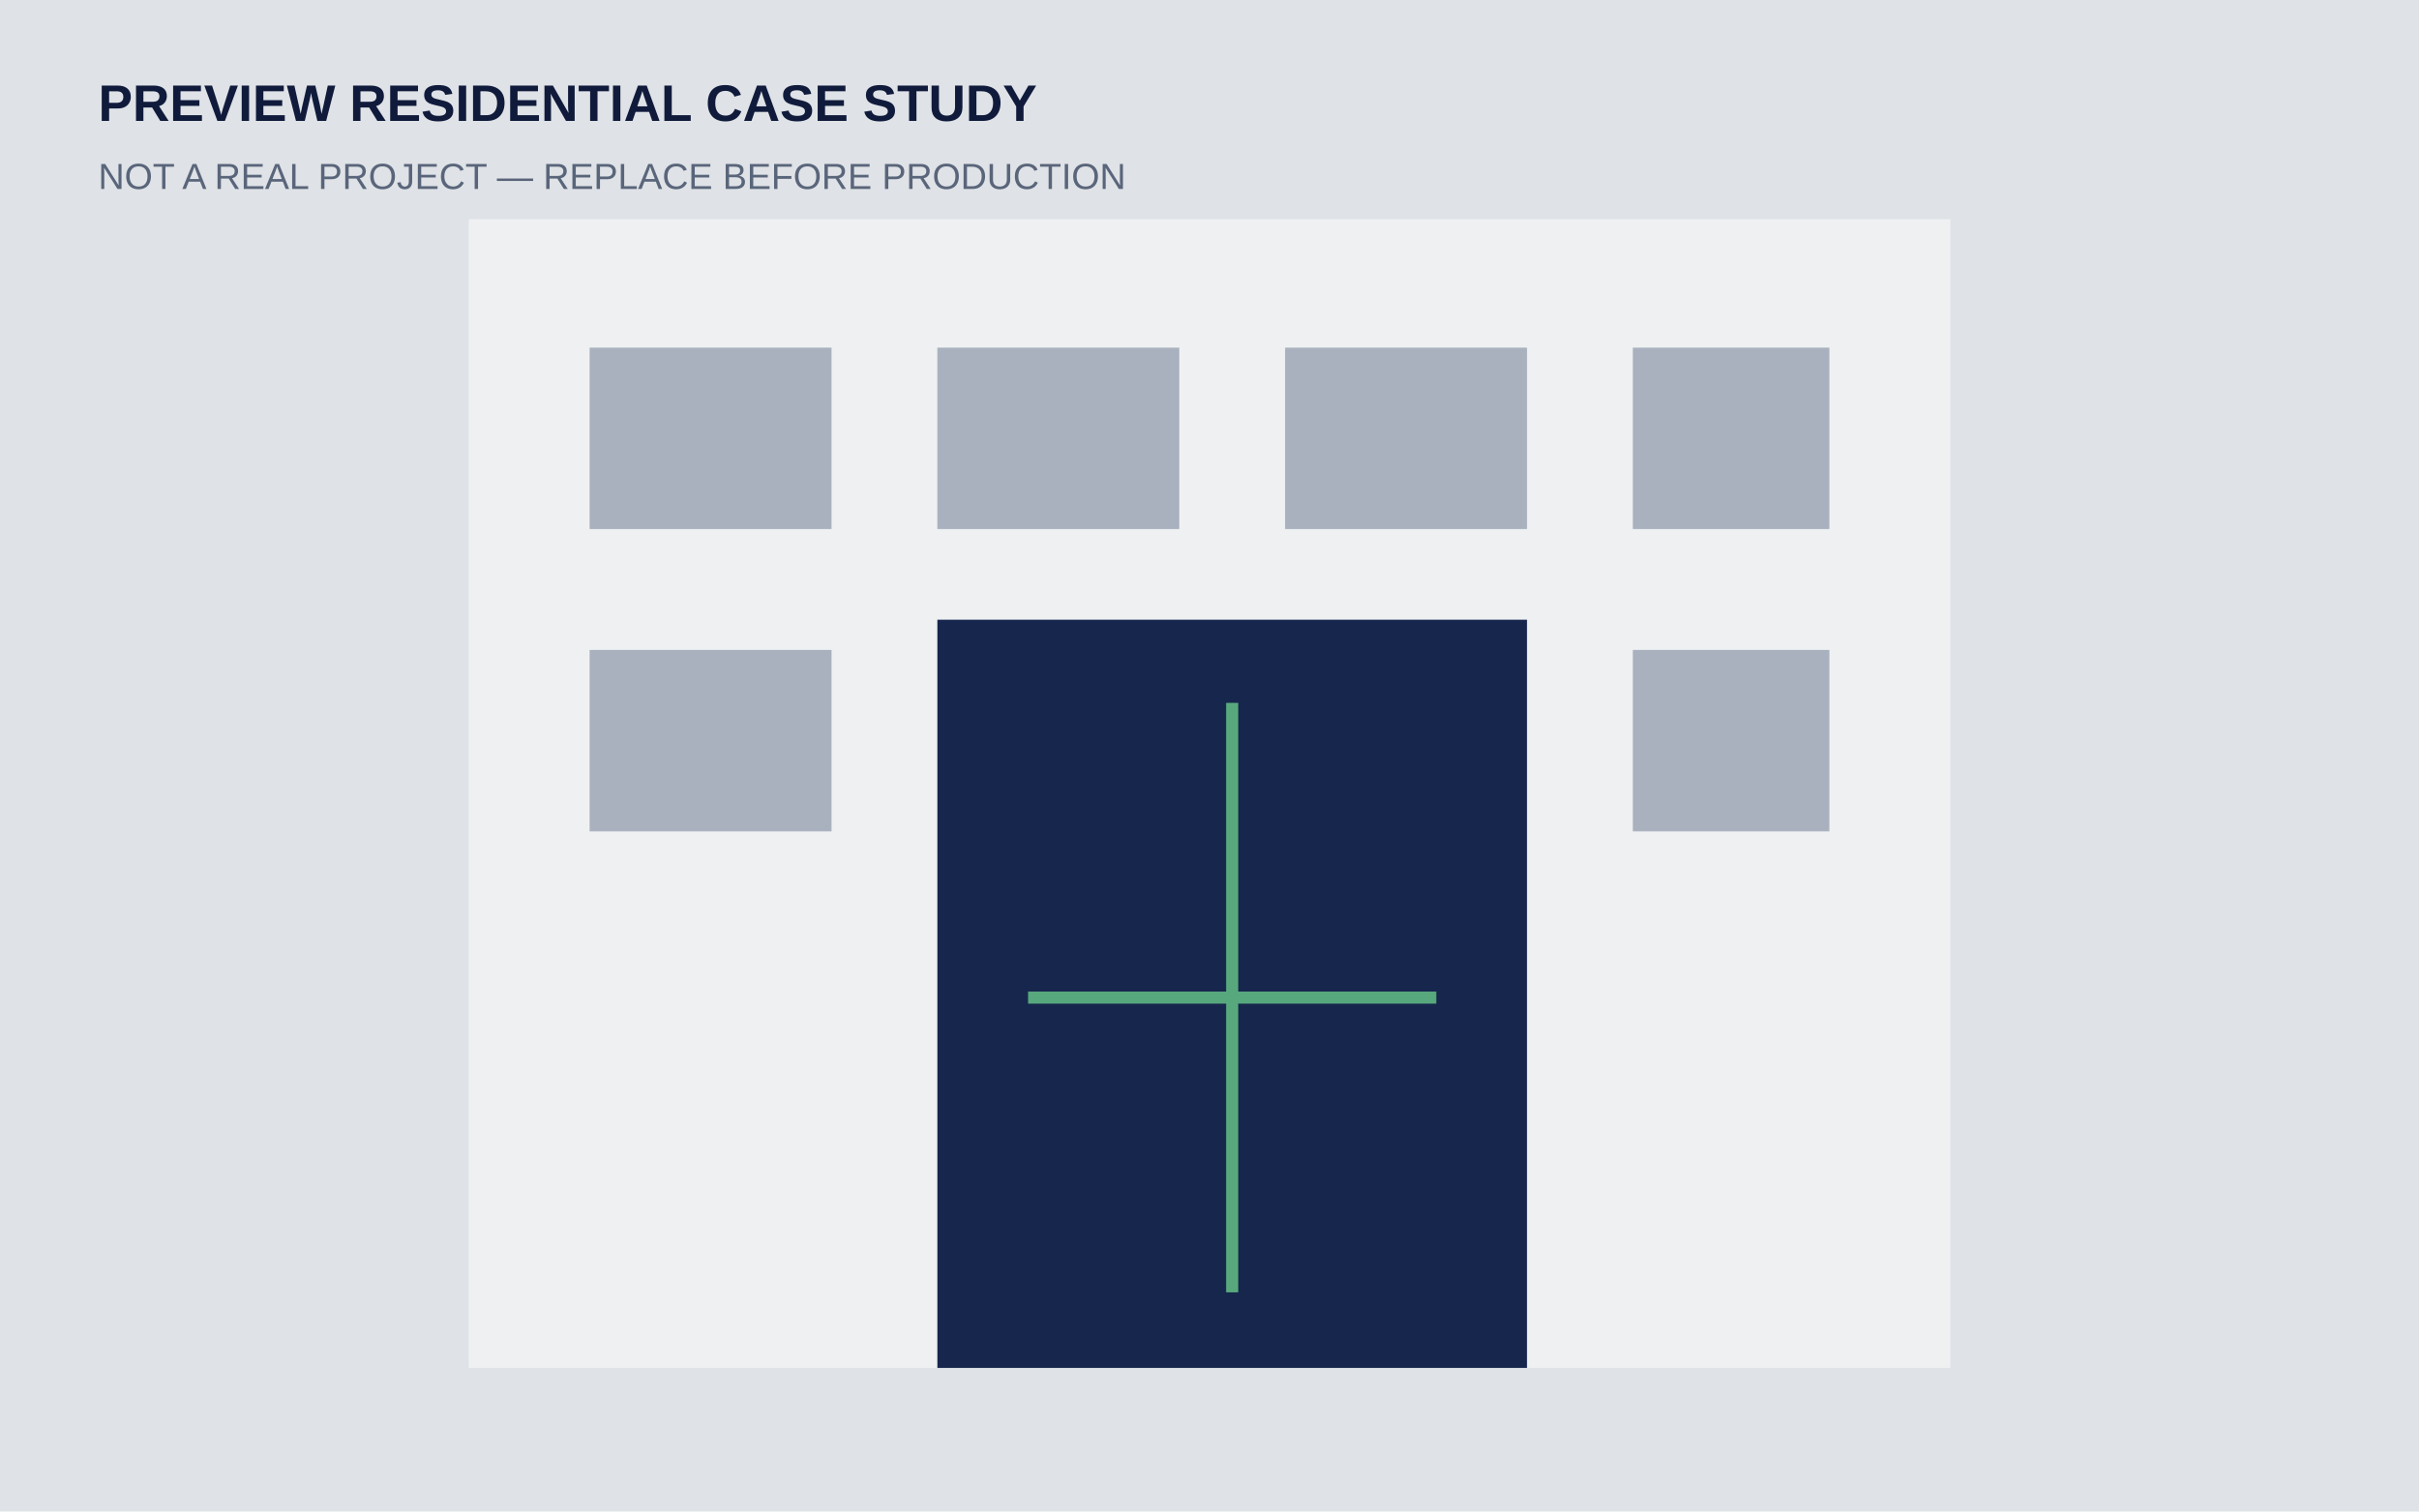
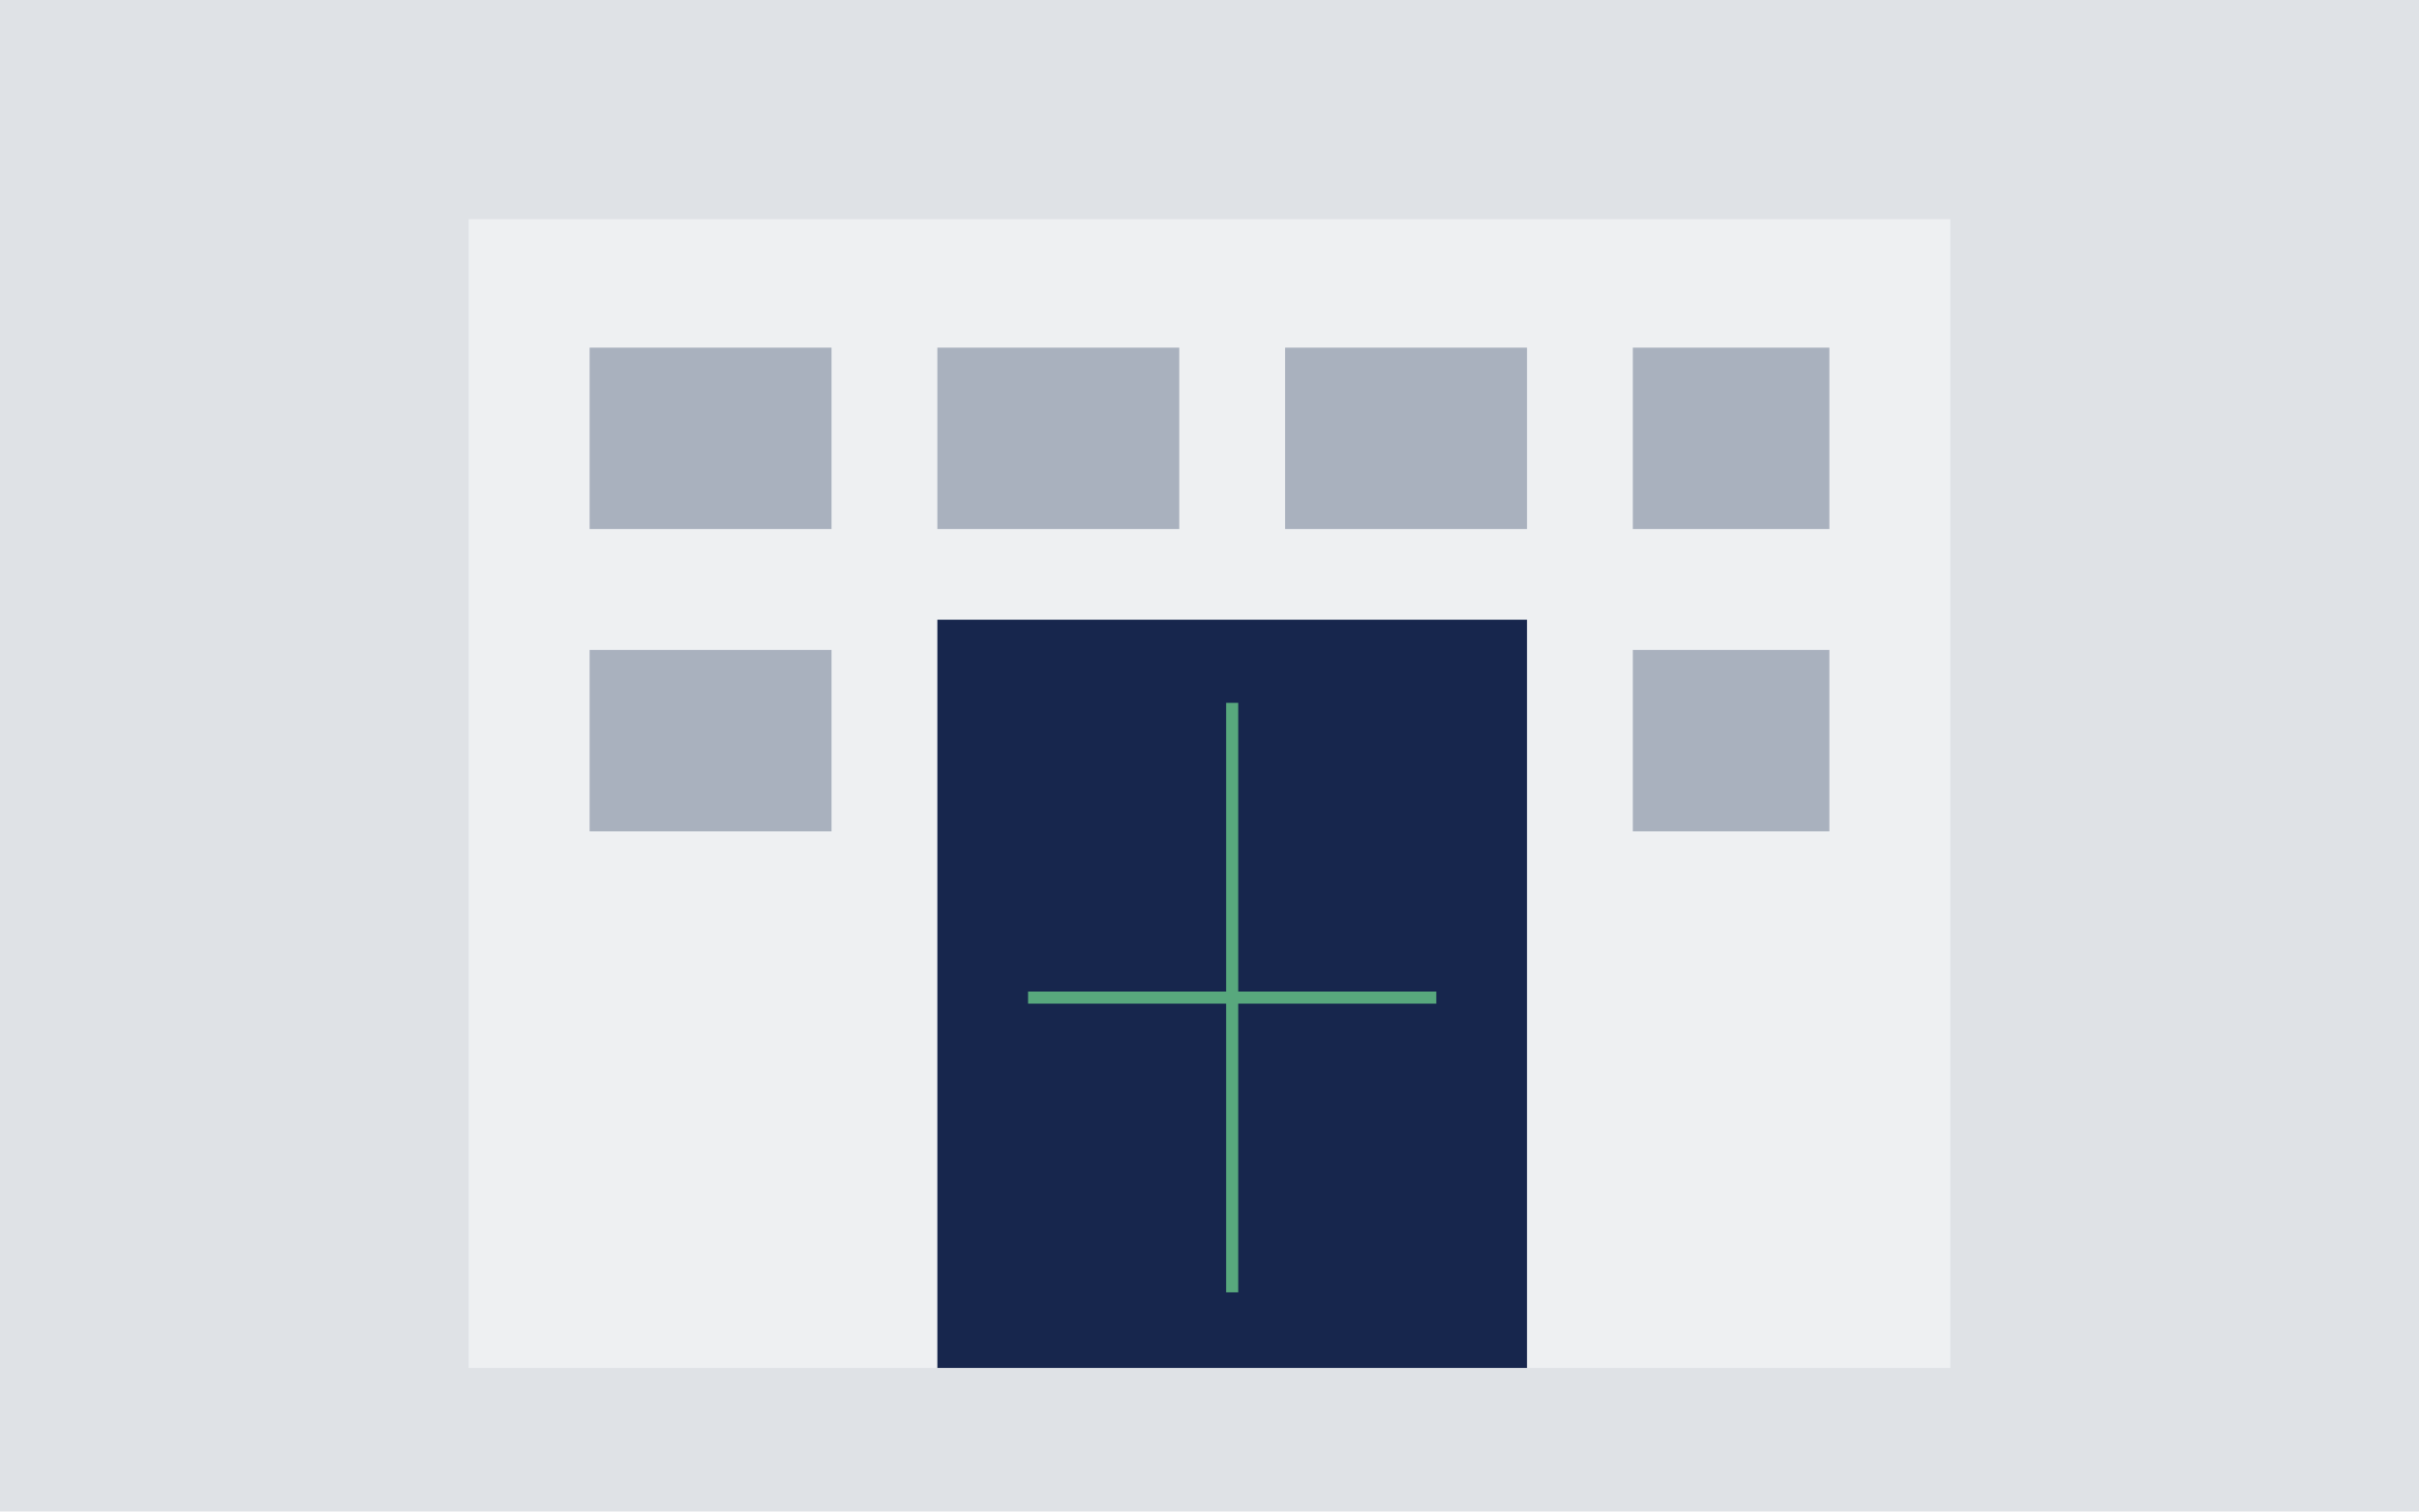
<svg xmlns="http://www.w3.org/2000/svg" width="1600" height="1000" viewBox="0 0 1600 1000" role="img" aria-labelledby="title desc">
  <rect width="1600" height="1000" fill="#dfe2e6" />
  <rect x="310" y="145" width="980" height="760" fill="#eef0f2" />
  <g fill="#a9b1be">
    <rect x="390" y="230" width="160" height="120" />
    <rect x="620" y="230" width="160" height="120" />
    <rect x="850" y="230" width="160" height="120" />
    <rect x="1080" y="230" width="130" height="120" />
    <rect x="390" y="430" width="160" height="120" />
    <rect x="1080" y="430" width="130" height="120" />
  </g>
  <rect x="620" y="410" width="390" height="495" fill="#17264d" />
  <path d="M815 465v390M680 660h270" stroke="#58a87d" stroke-width="8" />
-   <text x="65" y="80" fill="#101b3c" font-family="Arial,sans-serif" font-size="34" font-weight="700">PREVIEW RESIDENTIAL CASE STUDY</text>
-   <text x="65" y="125" fill="#59657a" font-family="Arial,sans-serif" font-size="24">NOT A REAL PROJECT — REPLACE BEFORE PRODUCTION</text>
</svg>
